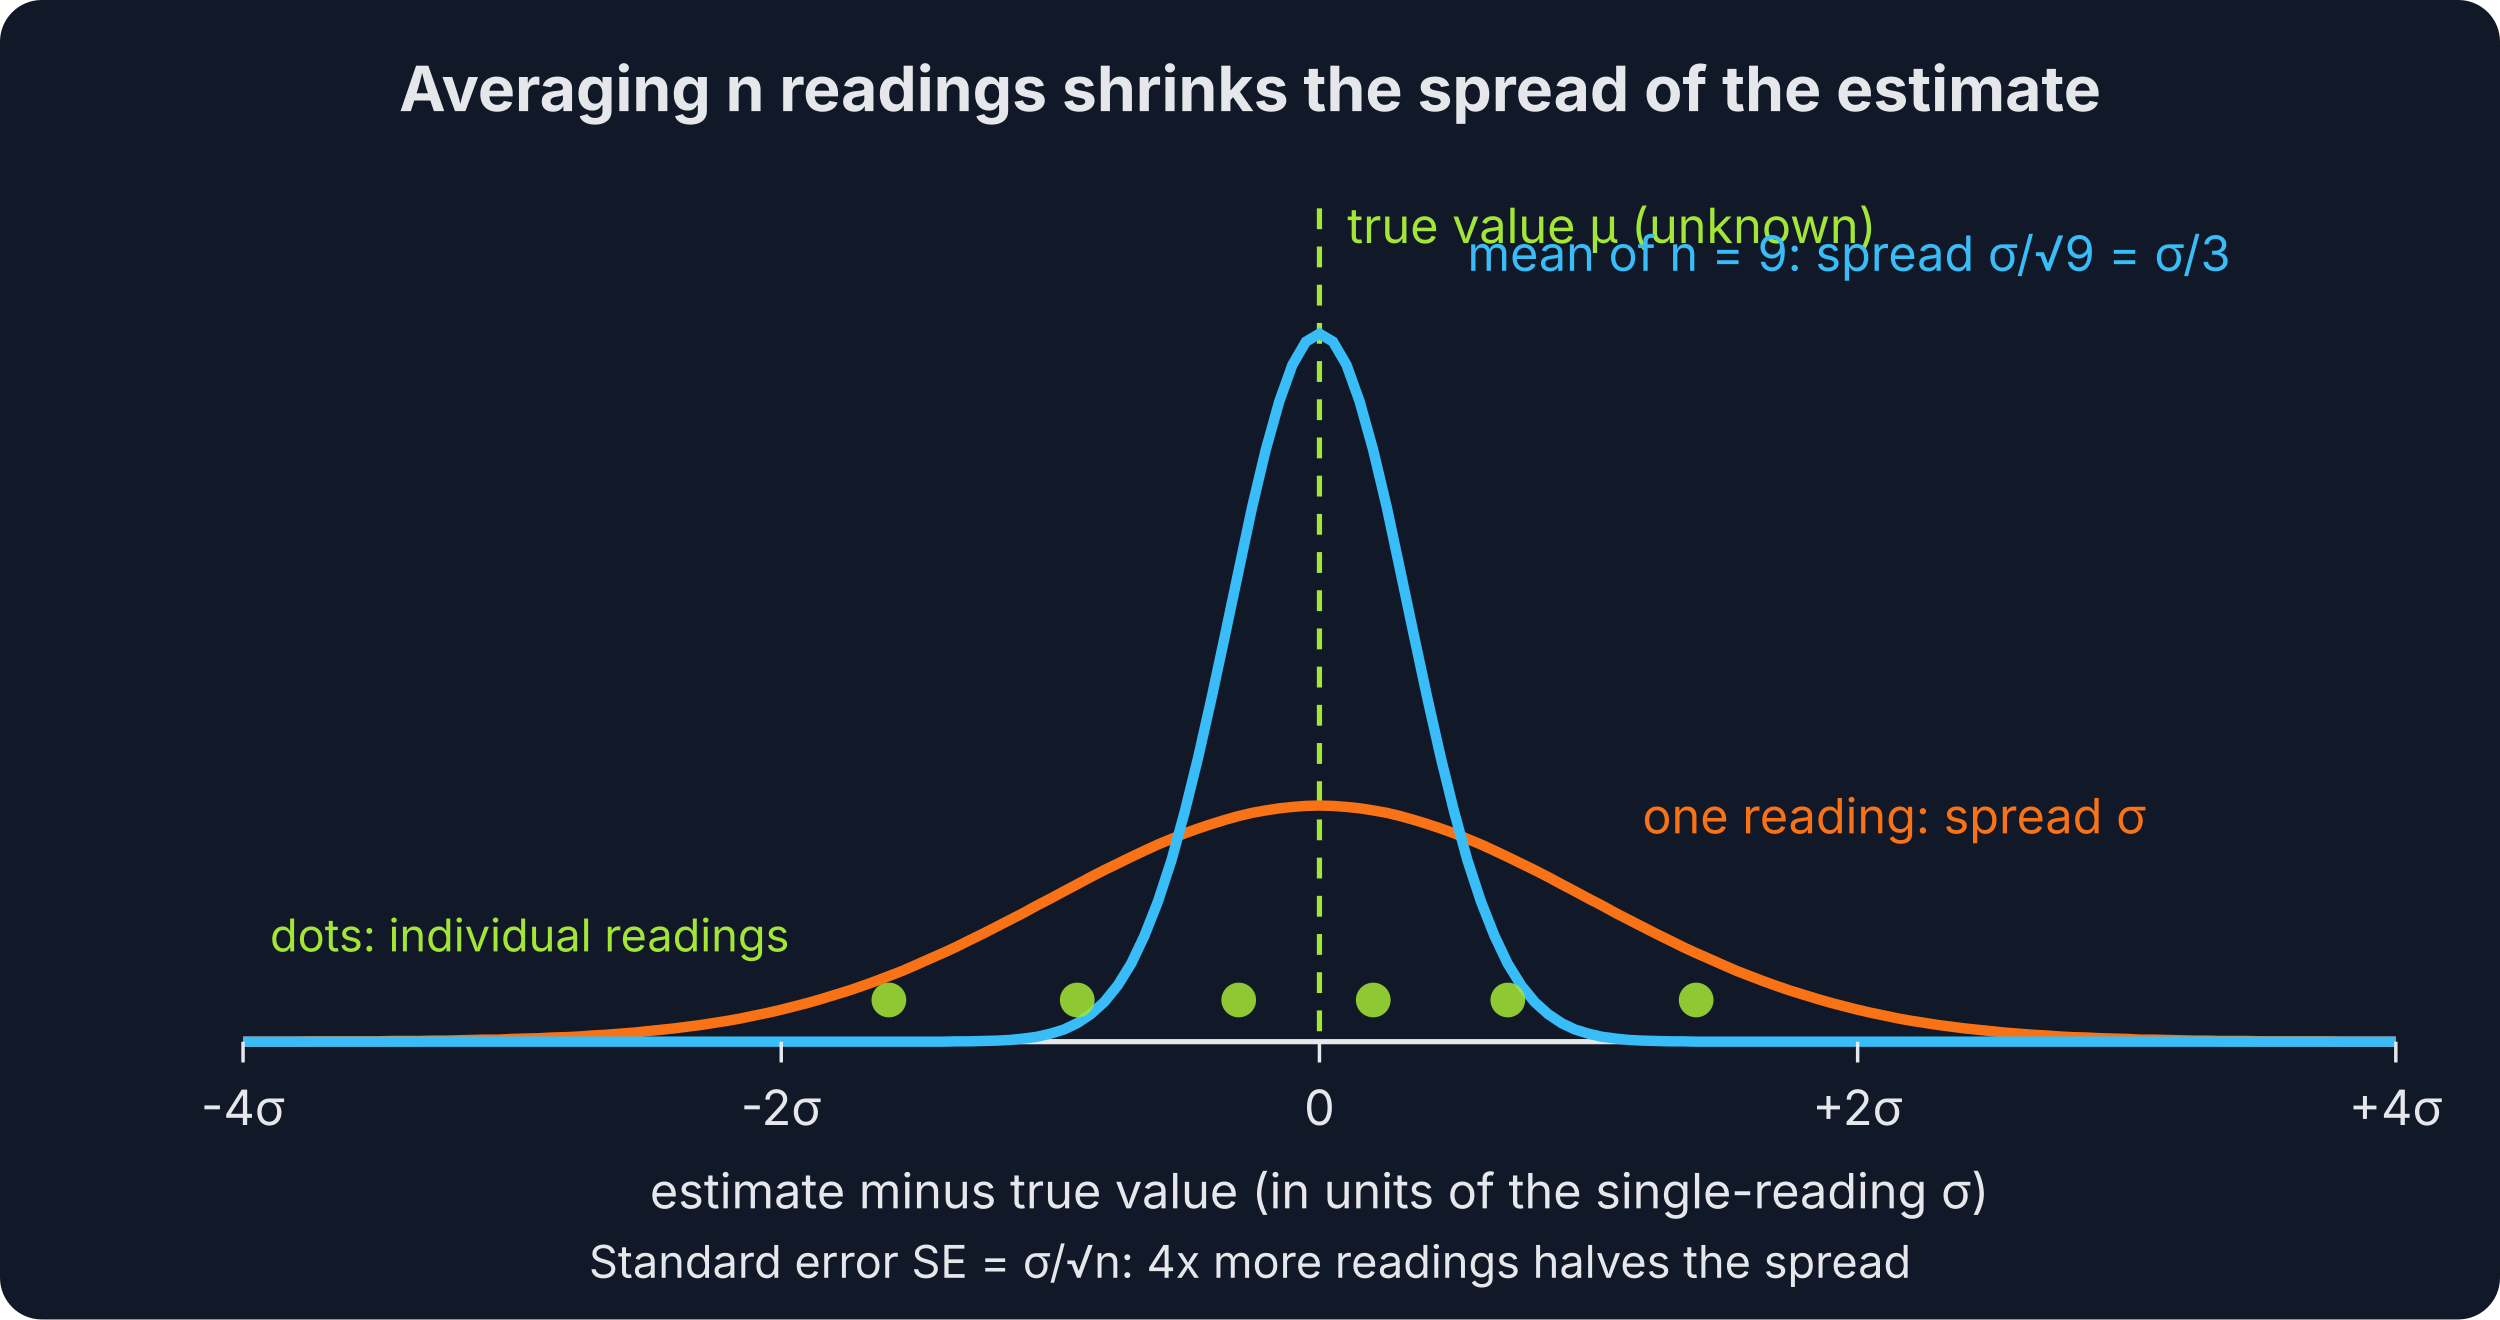
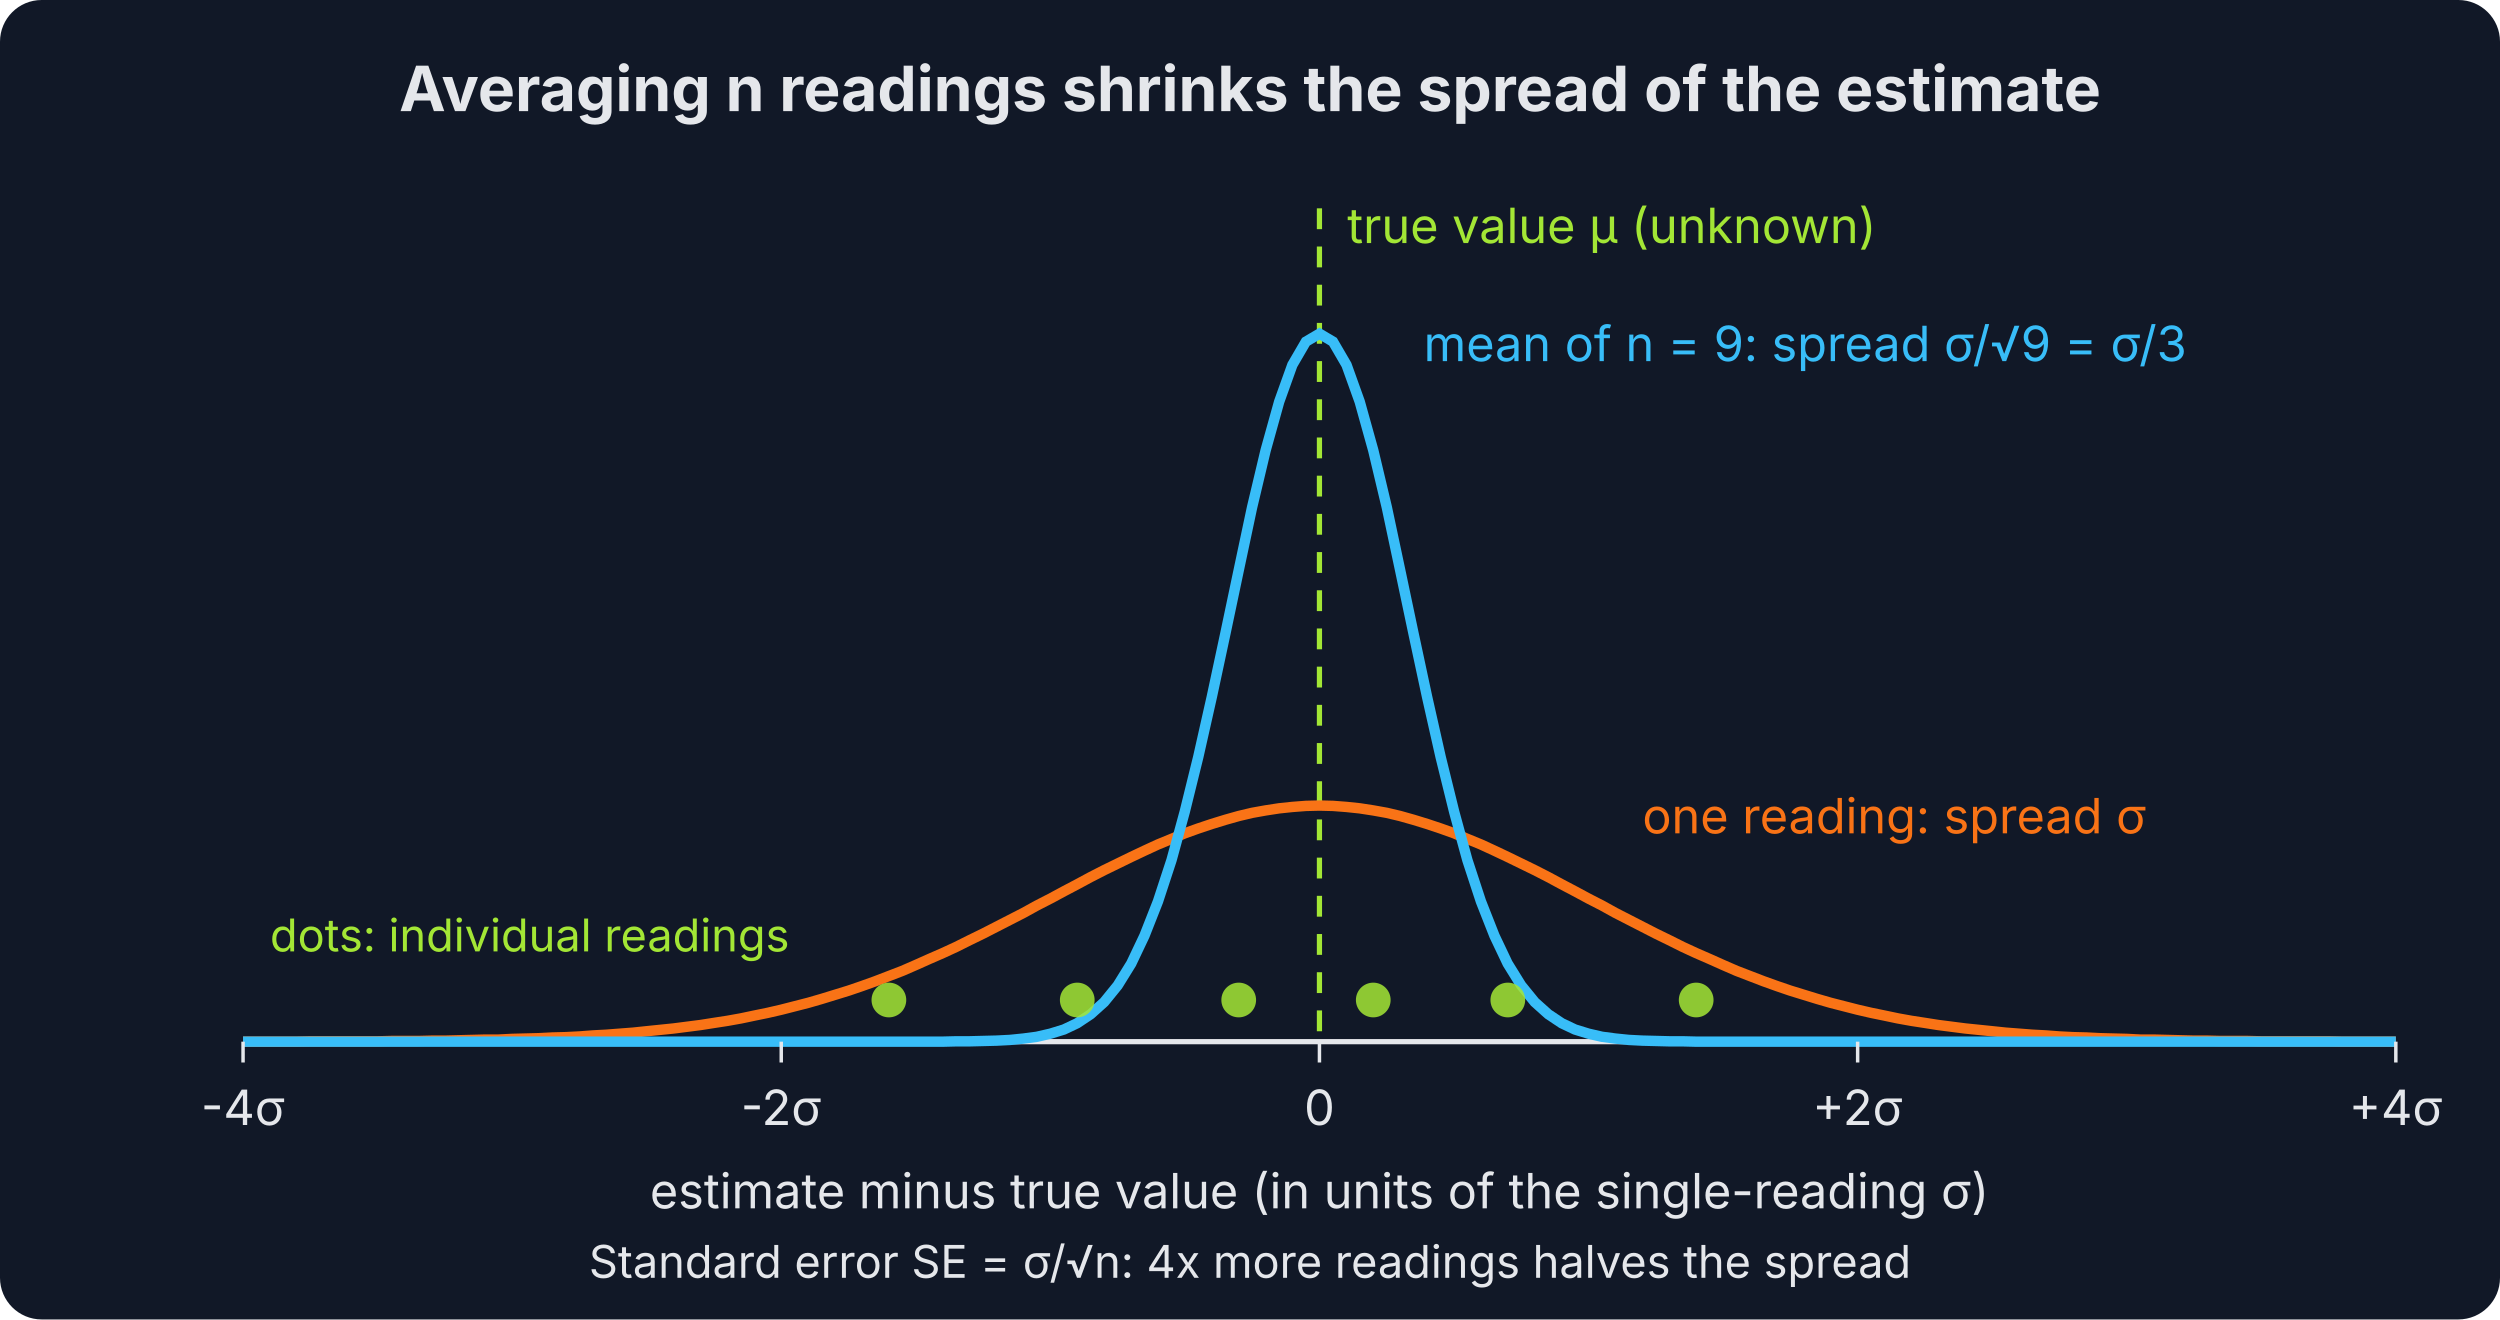
<svg xmlns="http://www.w3.org/2000/svg" viewBox="0 0 720 380" font-family="Inter, Arial, sans-serif">
  <rect width="720" height="380" fill="#111827" rx="12" />
  <text x="360" y="32" fill="#e5e7eb" font-size="18" font-weight="bold" text-anchor="middle">Averaging n readings shrinks the spread of the estimate</text>
  <line x1="70" y1="300" x2="690" y2="300" stroke="#e5e7eb" stroke-width="1.5" />
  <line x1="380.0" y1="60" x2="380.0" y2="300" stroke="#a3e635" stroke-width="1.5" stroke-dasharray="6 5" />
  <text x="388.0" y="70" fill="#a3e635" font-size="14">true value μ (unknown)</text>
  <path d="M70.0,300.0 L73.9,300.0 L77.8,300.0 L81.6,300.0 L85.5,300.0 L89.4,299.9 L93.2,299.9 L97.1,299.9 L101.0,299.9 L104.9,299.9 L108.8,299.9 L112.6,299.8 L116.5,299.8 L120.4,299.8 L124.3,299.7 L128.1,299.7 L132.0,299.6 L135.9,299.5 L139.8,299.4 L143.6,299.4 L147.5,299.2 L151.4,299.1 L155.2,299.0 L159.1,298.8 L163.0,298.7 L166.9,298.5 L170.8,298.2 L174.6,298.0 L178.5,297.7 L182.4,297.4 L186.2,297.0 L190.1,296.6 L194.0,296.2 L197.9,295.7 L201.8,295.2 L205.6,294.6 L209.5,294.0 L213.4,293.3 L217.2,292.5 L221.1,291.7 L225.0,290.8 L228.9,289.8 L232.8,288.8 L236.6,287.7 L240.5,286.5 L244.4,285.3 L248.2,284.0 L252.1,282.6 L256.0,281.1 L259.9,279.6 L263.8,277.9 L267.6,276.2 L271.5,274.5 L275.4,272.7 L279.2,270.8 L283.1,268.9 L287.0,266.9 L290.9,264.9 L294.8,262.9 L298.6,260.8 L302.5,258.8 L306.4,256.7 L310.2,254.7 L314.1,252.6 L318.0,250.6 L321.9,248.7 L325.8,246.8 L329.6,245.0 L333.5,243.2 L337.4,241.6 L341.2,240.0 L345.1,238.6 L349.0,237.3 L352.9,236.1 L356.8,235.0 L360.6,234.1 L364.5,233.4 L368.4,232.8 L372.2,232.4 L376.1,232.1 L380.0,232.0 L383.9,232.1 L387.8,232.4 L391.6,232.8 L395.5,233.4 L399.4,234.1 L403.2,235.0 L407.1,236.1 L411.0,237.3 L414.9,238.6 L418.8,240.0 L422.6,241.6 L426.5,243.2 L430.4,245.0 L434.2,246.8 L438.1,248.7 L442.0,250.6 L445.9,252.6 L449.8,254.7 L453.6,256.7 L457.5,258.8 L461.4,260.8 L465.2,262.9 L469.1,264.9 L473.0,266.9 L476.9,268.9 L480.8,270.8 L484.6,272.7 L488.5,274.5 L492.4,276.2 L496.2,277.9 L500.1,279.6 L504.0,281.1 L507.9,282.6 L511.8,284.0 L515.6,285.3 L519.5,286.5 L523.4,287.7 L527.2,288.8 L531.1,289.8 L535.0,290.8 L538.9,291.7 L542.8,292.5 L546.6,293.3 L550.5,294.0 L554.4,294.6 L558.2,295.2 L562.1,295.7 L566.0,296.2 L569.9,296.6 L573.8,297.0 L577.6,297.4 L581.5,297.7 L585.4,298.0 L589.2,298.2 L593.1,298.5 L597.0,298.7 L600.9,298.8 L604.8,299.0 L608.6,299.1 L612.5,299.2 L616.4,299.4 L620.2,299.4 L624.1,299.5 L628.0,299.6 L631.9,299.7 L635.8,299.7 L639.6,299.8 L643.5,299.8 L647.4,299.8 L651.2,299.9 L655.1,299.9 L659.0,299.9 L662.9,299.9 L666.8,299.9 L670.6,299.9 L674.5,300.0 L678.4,300.0 L682.2,300.0 L686.1,300.0 L690.0,300.0" fill="none" stroke="#f97316" stroke-width="3" />
  <path d="M70.0,300.0 L73.9,300.0 L77.8,300.0 L81.6,300.0 L85.5,300.0 L89.4,300.0 L93.2,300.0 L97.1,300.0 L101.0,300.0 L104.9,300.0 L108.8,300.0 L112.6,300.0 L116.5,300.0 L120.4,300.0 L124.3,300.0 L128.1,300.0 L132.0,300.0 L135.9,300.0 L139.8,300.0 L143.6,300.0 L147.5,300.0 L151.4,300.0 L155.2,300.0 L159.1,300.0 L163.0,300.0 L166.9,300.0 L170.8,300.0 L174.6,300.0 L178.5,300.0 L182.4,300.0 L186.2,300.0 L190.1,300.0 L194.0,300.0 L197.9,300.0 L201.8,300.0 L205.6,300.0 L209.5,300.0 L213.4,300.0 L217.2,300.0 L221.1,300.0 L225.0,300.0 L228.9,300.0 L232.8,300.0 L236.6,300.0 L240.5,300.0 L244.4,300.0 L248.2,300.0 L252.1,300.0 L256.0,300.0 L259.9,300.0 L263.8,300.0 L267.6,300.0 L271.5,300.0 L275.4,299.9 L279.2,299.9 L283.1,299.8 L287.0,299.7 L290.9,299.5 L294.8,299.1 L298.6,298.6 L302.5,297.7 L306.4,296.5 L310.2,294.7 L314.1,292.1 L318.0,288.6 L321.9,283.8 L325.8,277.5 L329.6,269.5 L333.5,259.6 L337.4,247.7 L341.2,233.8 L345.1,218.0 L349.0,200.7 L352.9,182.5 L356.8,164.0 L360.6,146.1 L364.5,129.7 L368.4,115.7 L372.2,105.1 L376.1,98.4 L380.0,96.1 L383.9,98.4 L387.8,105.1 L391.6,115.7 L395.5,129.7 L399.4,146.1 L403.2,164.0 L407.1,182.5 L411.0,200.7 L414.9,218.0 L418.8,233.8 L422.6,247.7 L426.5,259.6 L430.4,269.5 L434.2,277.5 L438.1,283.8 L442.0,288.6 L445.9,292.1 L449.8,294.7 L453.6,296.5 L457.5,297.7 L461.4,298.6 L465.2,299.1 L469.1,299.5 L473.0,299.7 L476.9,299.8 L480.8,299.9 L484.6,299.9 L488.5,300.0 L492.4,300.0 L496.2,300.0 L500.1,300.0 L504.0,300.0 L507.9,300.0 L511.8,300.0 L515.6,300.0 L519.5,300.0 L523.4,300.0 L527.2,300.0 L531.1,300.0 L535.0,300.0 L538.9,300.0 L542.8,300.0 L546.6,300.0 L550.5,300.0 L554.4,300.0 L558.2,300.0 L562.1,300.0 L566.0,300.0 L569.9,300.0 L573.8,300.0 L577.6,300.0 L581.5,300.0 L585.4,300.0 L589.2,300.0 L593.1,300.0 L597.0,300.0 L600.9,300.0 L604.8,300.0 L608.6,300.0 L612.5,300.0 L616.4,300.0 L620.2,300.0 L624.1,300.0 L628.0,300.0 L631.9,300.0 L635.8,300.0 L639.6,300.0 L643.5,300.0 L647.4,300.0 L651.2,300.0 L655.1,300.0 L659.0,300.0 L662.9,300.0 L666.8,300.0 L670.6,300.0 L674.5,300.0 L678.4,300.0 L682.2,300.0 L686.1,300.0 L690.0,300.0" fill="none" stroke="#38bdf8" stroke-width="3" />
  <line x1="70.0" y1="300" x2="70.0" y2="306" stroke="#e5e7eb" />
  <text x="70.0" y="324" fill="#e5e7eb" font-size="14" text-anchor="middle">-4σ</text>
  <line x1="225.0" y1="300" x2="225.0" y2="306" stroke="#e5e7eb" />
  <text x="225.0" y="324" fill="#e5e7eb" font-size="14" text-anchor="middle">-2σ</text>
  <line x1="380.0" y1="300" x2="380.0" y2="306" stroke="#e5e7eb" />
  <text x="380.0" y="324" fill="#e5e7eb" font-size="14" text-anchor="middle">0</text>
  <line x1="535.0" y1="300" x2="535.0" y2="306" stroke="#e5e7eb" />
  <text x="535.0" y="324" fill="#e5e7eb" font-size="14" text-anchor="middle">+2σ</text>
  <line x1="690.0" y1="300" x2="690.0" y2="306" stroke="#e5e7eb" />
  <text x="690.0" y="324" fill="#e5e7eb" font-size="14" text-anchor="middle">+4σ</text>
  <text x="380.0" y="348" fill="#e5e7eb" font-size="14" text-anchor="middle">estimate minus true value (in units of the single-reading σ)</text>
  <text x="473.0" y="240" fill="#f97316" font-size="14">one reading: spread σ</text>
-   <text x="422.625" y="78" fill="#38bdf8" font-size="14">mean of n = 9: spread σ/√9 = σ/3</text>
+   <text x="410" y="104" fill="#38bdf8" font-size="14">mean of n = 9: spread σ/√9 = σ/3</text>
  <circle cx="310.25" cy="288" r="5" fill="#a3e635" opacity="0.85" />
  <circle cx="356.75" cy="288" r="5" fill="#a3e635" opacity="0.85" />
  <circle cx="395.5" cy="288" r="5" fill="#a3e635" opacity="0.85" />
  <circle cx="434.25" cy="288" r="5" fill="#a3e635" opacity="0.85" />
  <circle cx="488.5" cy="288" r="5" fill="#a3e635" opacity="0.85" />
  <circle cx="256.0" cy="288" r="5" fill="#a3e635" opacity="0.85" />
  <text x="77.75" y="274" fill="#a3e635" font-size="13">dots: individual readings</text>
  <text x="360" y="368" fill="#e5e7eb" font-size="13" text-anchor="middle">Standard error SE = σ/√n: 4x more readings halves the spread</text>
</svg>
